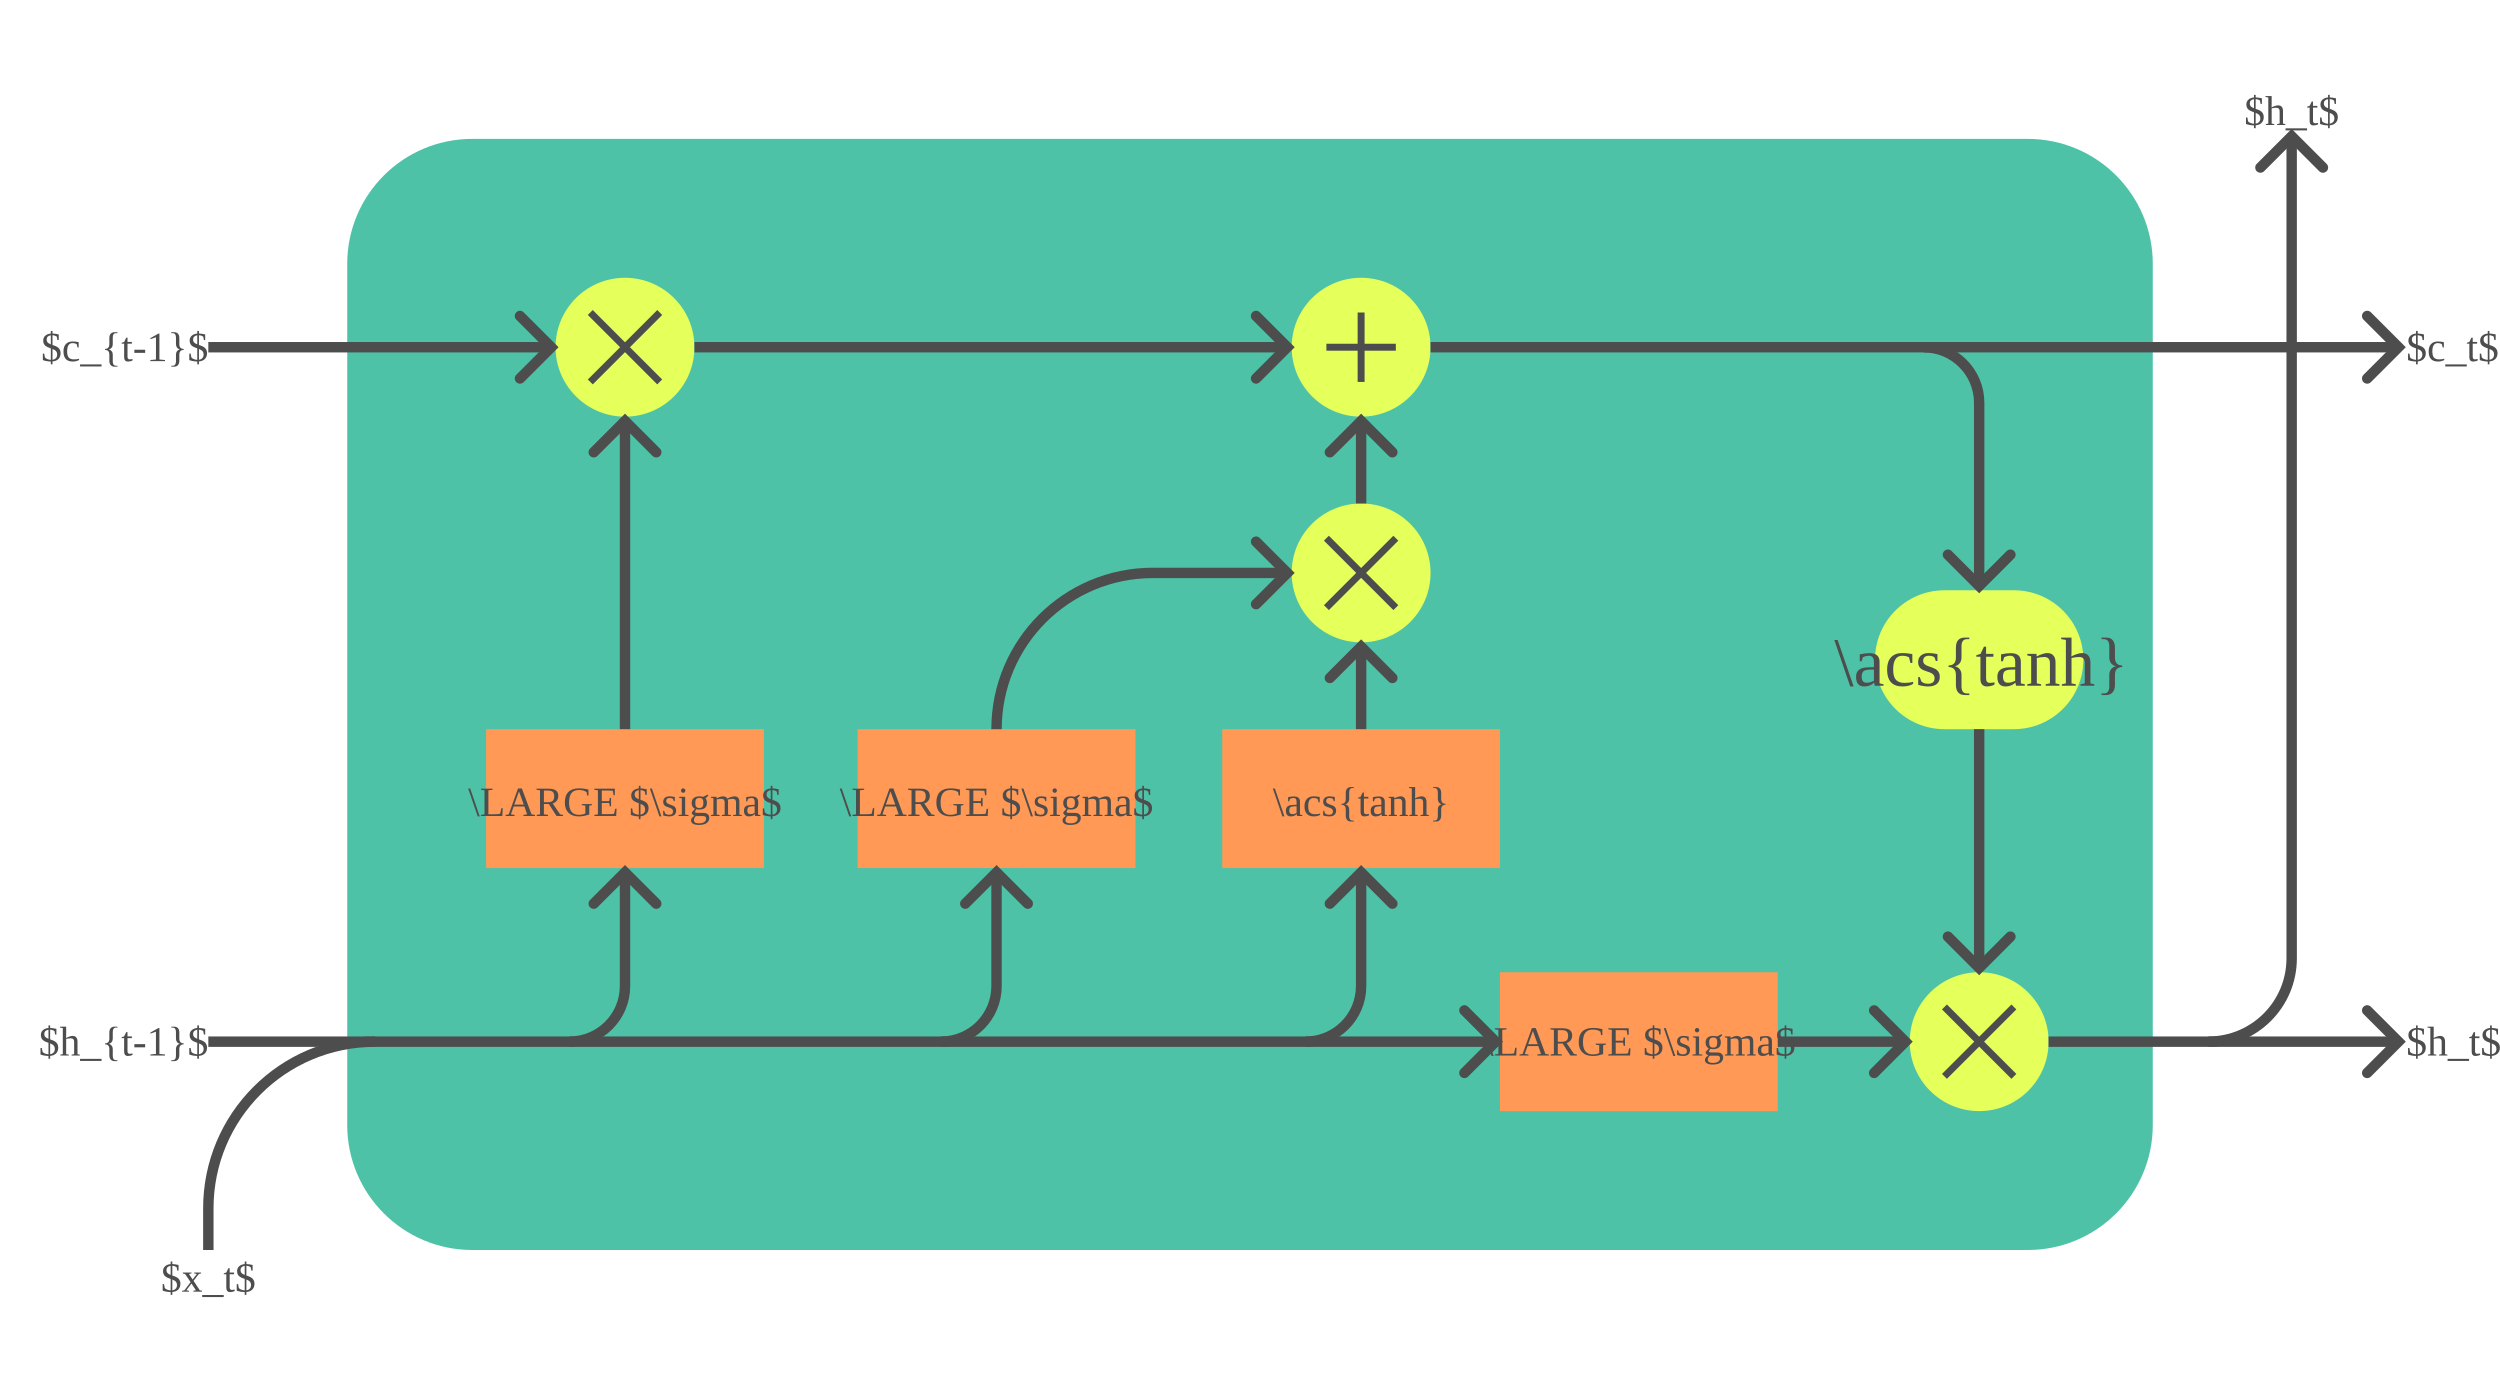
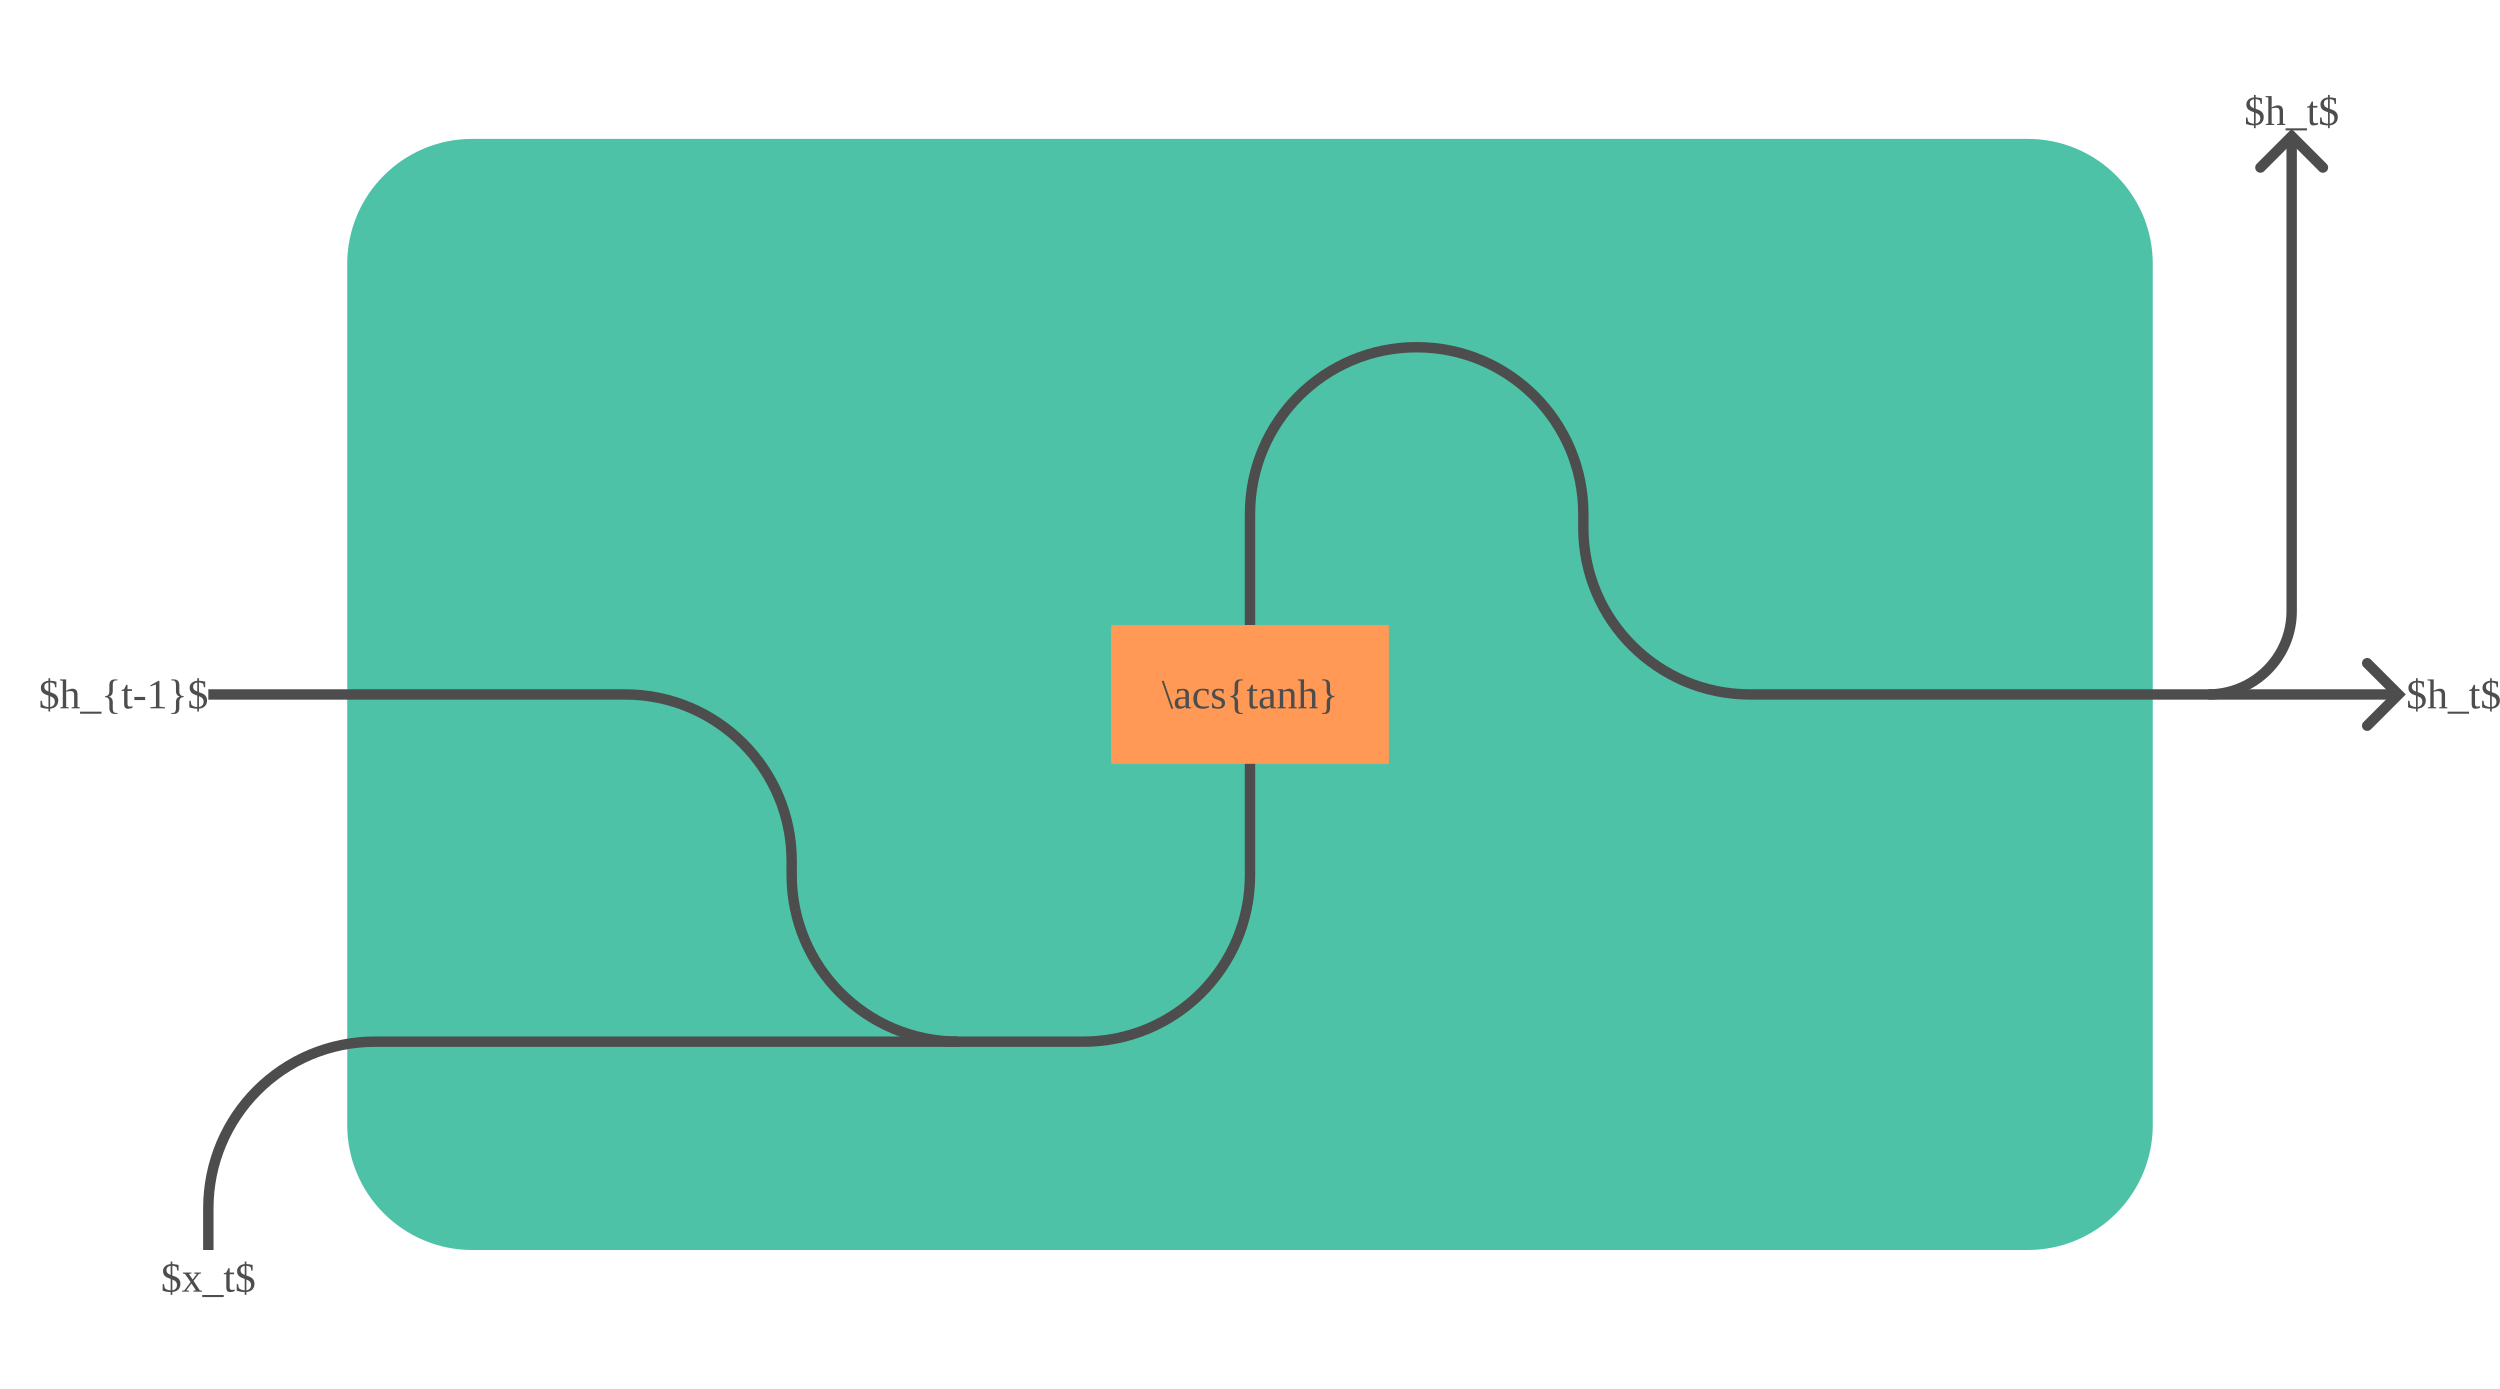
<svg xmlns="http://www.w3.org/2000/svg" width="720" height="400" viewBox="0 0 720 400" version="1.1" id="svg8" xml:space="preserve">
  <defs id="defs2">
    <marker style="overflow:visible" id="arrow" refX="0" refY="0" orient="auto-start-reverse" markerWidth="4.207" markerHeight="7" viewBox="0 0 4.207 7" preserveAspectRatio="xMidYMid">
      <path style="fill:none;stroke:context-stroke;stroke-width:1;stroke-linecap:round" d="M 3,-3 0,0 3,3" id="arrow3" transform="rotate(180,0.125,0)" />
    </marker>
  </defs>
  <g id="cell">
    <rect id="background" width="520" height="320" x="100" y="40" ry="36" fill="#4ec2a7" rx="36" />
-     <g id="pointwise">
-       <circle id="mult1" cx="180" cy="100" r="20" stroke="none" fill="#e5ff5b" />
-       <circle id="mult2" cx="392" cy="165" r="20" stroke="none" fill="#e5ff5b" />
-       <circle id="mult3" cx="570" cy="300" r="20" stroke="none" fill="#e5ff5b" />
-       <circle id="add" cx="392" cy="100" r="20" stroke="none" fill="#e5ff5b" />
-       <rect y="170" x="540" height="40" width="60" id="tanh2" ry="20" fill="#e5ff5b" rx="20" />
-       <text x="570.65" y="197.5" id="textTanhPointwise" fill="#4d4d4d" stroke="none" font-size="20px" text-anchor="middle">\acs{tanh}</text>
-       <g id="plusSign">
-         <line x1="392" x2="392" y1="110" y2="90" stroke-width="2" stroke="#4d4d4d" id="plus1" />
-         <line x1="402" x2="382" y1="100" y2="100" stroke-width="2" stroke="#4d4d4d" id="plus2" />
-       </g>
-       <g id="multSign1">
-         <line x1="170" x2="190" y1="110" y2="90" stroke-width="2" stroke="#4d4d4d" id="line1773" />
-         <line x1="190" x2="170" y1="110" y2="90" stroke-width="2" stroke="#4d4d4d" id="line1771" />
-       </g>
-       <g id="multSign3">
-         <line x1="560" x2="580" y1="310" y2="290" stroke-width="2" stroke="#4d4d4d" id="mult2-9" />
-         <line x1="580" x2="560" y1="310" y2="290" stroke-width="2" stroke="#4d4d4d" id="mult1-3" />
-       </g>
-       <g id="multSign2">
-         <line x1="402" x2="382" y1="175" y2="155" stroke-width="2" stroke="#4d4d4d" id="mult2-0" />
-         <line x1="402" x2="382" y1="155" y2="175" stroke-width="2" stroke="#4d4d4d" id="mult1-6" />
-       </g>
+     <g id="NN">
+       <rect id="tanhNN" width="80" height="40" x="320" y="180" fill="#ff9955" stroke="none" />
+       <text x="360" y="204" id="textTanh" fill="#4d4d4d" stroke="none" font-size="12px" text-anchor="middle">\acs{tanh}</text>
    </g>
-     <g id="NN">
-       <rect id="tanhNN" width="80" height="40" x="352" y="210" fill="#ff9955" stroke="none" />
-       <text x="392" y="235" id="textTanh" fill="#4d4d4d" stroke="none" font-size="12" text-anchor="middle">\acs{tanh}</text>
-       <rect id="sigmoid3" width="80" height="40" x="432" y="280" fill="#ff9955" stroke="none" />
-       <text x="472" y="304" id="textSig3" fill="#4d4d4d" stroke="none" font-size="12" text-anchor="middle">\LARGE $\sigma$</text>
-       <rect id="sigmoid2" width="80" height="40" x="247" y="210" fill="#ff9955" stroke="none" />
-       <text x="287" y="235" id="textSig2" fill="#4d4d4d" stroke="none" font-size="12" text-anchor="middle">\LARGE $\sigma$</text>
-       <rect id="sigmoid1" width="80" height="40" x="140" y="210" fill="#ff9955" stroke="none" />
-       <text x="180" y="235" id="textSig1" fill="#4d4d4d" stroke="none" font-size="12" text-anchor="middle">\LARGE $\sigma$</text>
-     </g>
-     <g id="paths">
-       <line x1="392" x2="392" y1="210" y2="187" stroke-width="3" stroke="#4d4d4d" marker-end="url(#arrow)" id="line1963" />
-       <line x1="392" x2="392" y1="145" y2="122" stroke-width="3" stroke="#4d4d4d" marker-end="url(#arrow)" id="line2540" />
-       <line x1="570" x2="570" y1="210" y2="278" stroke-width="3" stroke="#4d4d4d" marker-end="url(#arrow)" id="line2545" />
-       <line x1="180" x2="180" y1="210" y2="122" stroke-width="3" stroke="#4d4d4d" marker-end="url(#arrow)" id="line2541" />
-       <line x1="60" x2="430" y1="300" y2="300" stroke-width="3" stroke="#4d4d4d" id="line25415" marker-end="url(#arrow)" />
-       <line x1="590" x2="690" y1="300" y2="300" stroke-width="3" stroke="#4d4d4d" id="line25411" marker-end="url(#arrow)" />
-       <line x1="412" x2="690" y1="100" y2="100" stroke-width="3" stroke="#4d4d4d" id="line25419" marker-end="url(#arrow)" />
-       <line x1="200" x2="370" y1="100" y2="100" stroke-width="3" stroke="#4d4d4d" id="line254153" marker-end="url(#arrow)" />
-       <line x2="548" y1="300" y2="300" stroke-width="3" stroke="#4d4d4d" id="line1103" marker-end="url(#arrow)" x1="512" />
-       <line x1="60" x2="158" y1="100" y2="100" stroke-width="3" stroke="#4d4d4d" id="line25416" marker-end="url(#arrow)" />
-       <path id="path1" d="m 636,300 a 24,24 0 0 0 24,-24 v -236" fill="none" stroke="#4d4d4d" stroke-width="3" marker-end="url(#arrow)" />
-       <path d="m 60,360 v -12 a 48,48 0 0 1 48,-48" id="path2" fill="none" stroke="#4d4d4d" stroke-width="3" />
-       <path id="path3" d="m 287,210 a 45,45 0 0 1 45,-45 h 38" fill="none" stroke="#4d4d4d" stroke-width="3" marker-end="url(#arrow)" />
-       <path id="path4" d="m 376,300 a 16,16 0 0 0 16,-16 v -32" stroke="#4d4d4d" fill="none" stroke-width="3" marker-end="url(#arrow)" />
-       <path id="path5" d="m 271,300 a 16,16 0 0 0 16,-16 v -32" stroke="#4d4d4d" fill="none" stroke-width="3" marker-end="url(#arrow)" />
-       <path id="path6" d="m 164,300 a 16,16 0 0 0 16,-16 v -32" stroke="#4d4d4d" fill="none" stroke-width="3" marker-end="url(#arrow)" />
-       <path id="path7" d="m 554,100 a 16,16 0 0 1 16,16 v 52" stroke="#4d4d4d" fill="none" stroke-width="3" marker-end="url(#arrow)" />
-     </g>
+     <path id="path1" d="m 636,200 a 24,24 0 0 0 24,-24 V 40" fill="none" stroke="#4d4d4d" stroke-width="3" marker-end="url(#arrow)" style="display:inline" />
+     <path d="m 60,360 v -12 a 48,48 0 0 1 48,-48 h 204 a 48,48 0 0 0 48,-48 v -32" id="path2" fill="none" stroke="#4d4d4d" stroke-width="3" />
+     <path d="m 60,200 h 120 a 48,48 0 0 1 48,48 v 4 a 48,48 0 0 0 48,48" id="path3" fill="none" stroke="#4d4d4d" stroke-width="3" />
+     <path d="m 360,180 v -32 a 48,48 0 0 1 96,0 v 4 a 48,48 0 0 0 48,48 H690" id="path4" fill="none" stroke="#4d4d4d" stroke-width="3" marker-end="url(#arrow)" />
  </g>
  <g id="calque" style="display:inline">
    <text id="text1982" y="36" x="660" font-size="12" fill="#4d4d4d" text-anchor="middle">$h_t$</text>
-     <text id="text1988" y="104" x="693" font-size="12" fill="#4d4d4d" text-anchor="begin">$c_t$</text>
-     <text id="text1994" y="304" x="693" font-size="12px" fill="#4d4d4d">$h_t$</text>
+     <text id="text1994" y="204" x="693" font-size="12px" fill="#4d4d4d">$h_t$</text>
    <text x="60" y="372" id="text2002" font-size="12" fill="#4d4d4d" text-anchor="middle">$x_t$</text>
-     <text x="60" y="104" id="text2010" font-size="12" fill="#4d4d4d" text-anchor="end">$c_{t-1}$</text>
-     <text x="60" y="304" id="text2058" fill="#4d4d4d" font-size="12" text-anchor="end">$h_{t-1}$</text>
+     <text x="60" y="204" id="text2058" fill="#4d4d4d" font-size="12" text-anchor="end">$h_{t-1}$</text>
  </g>
</svg>
